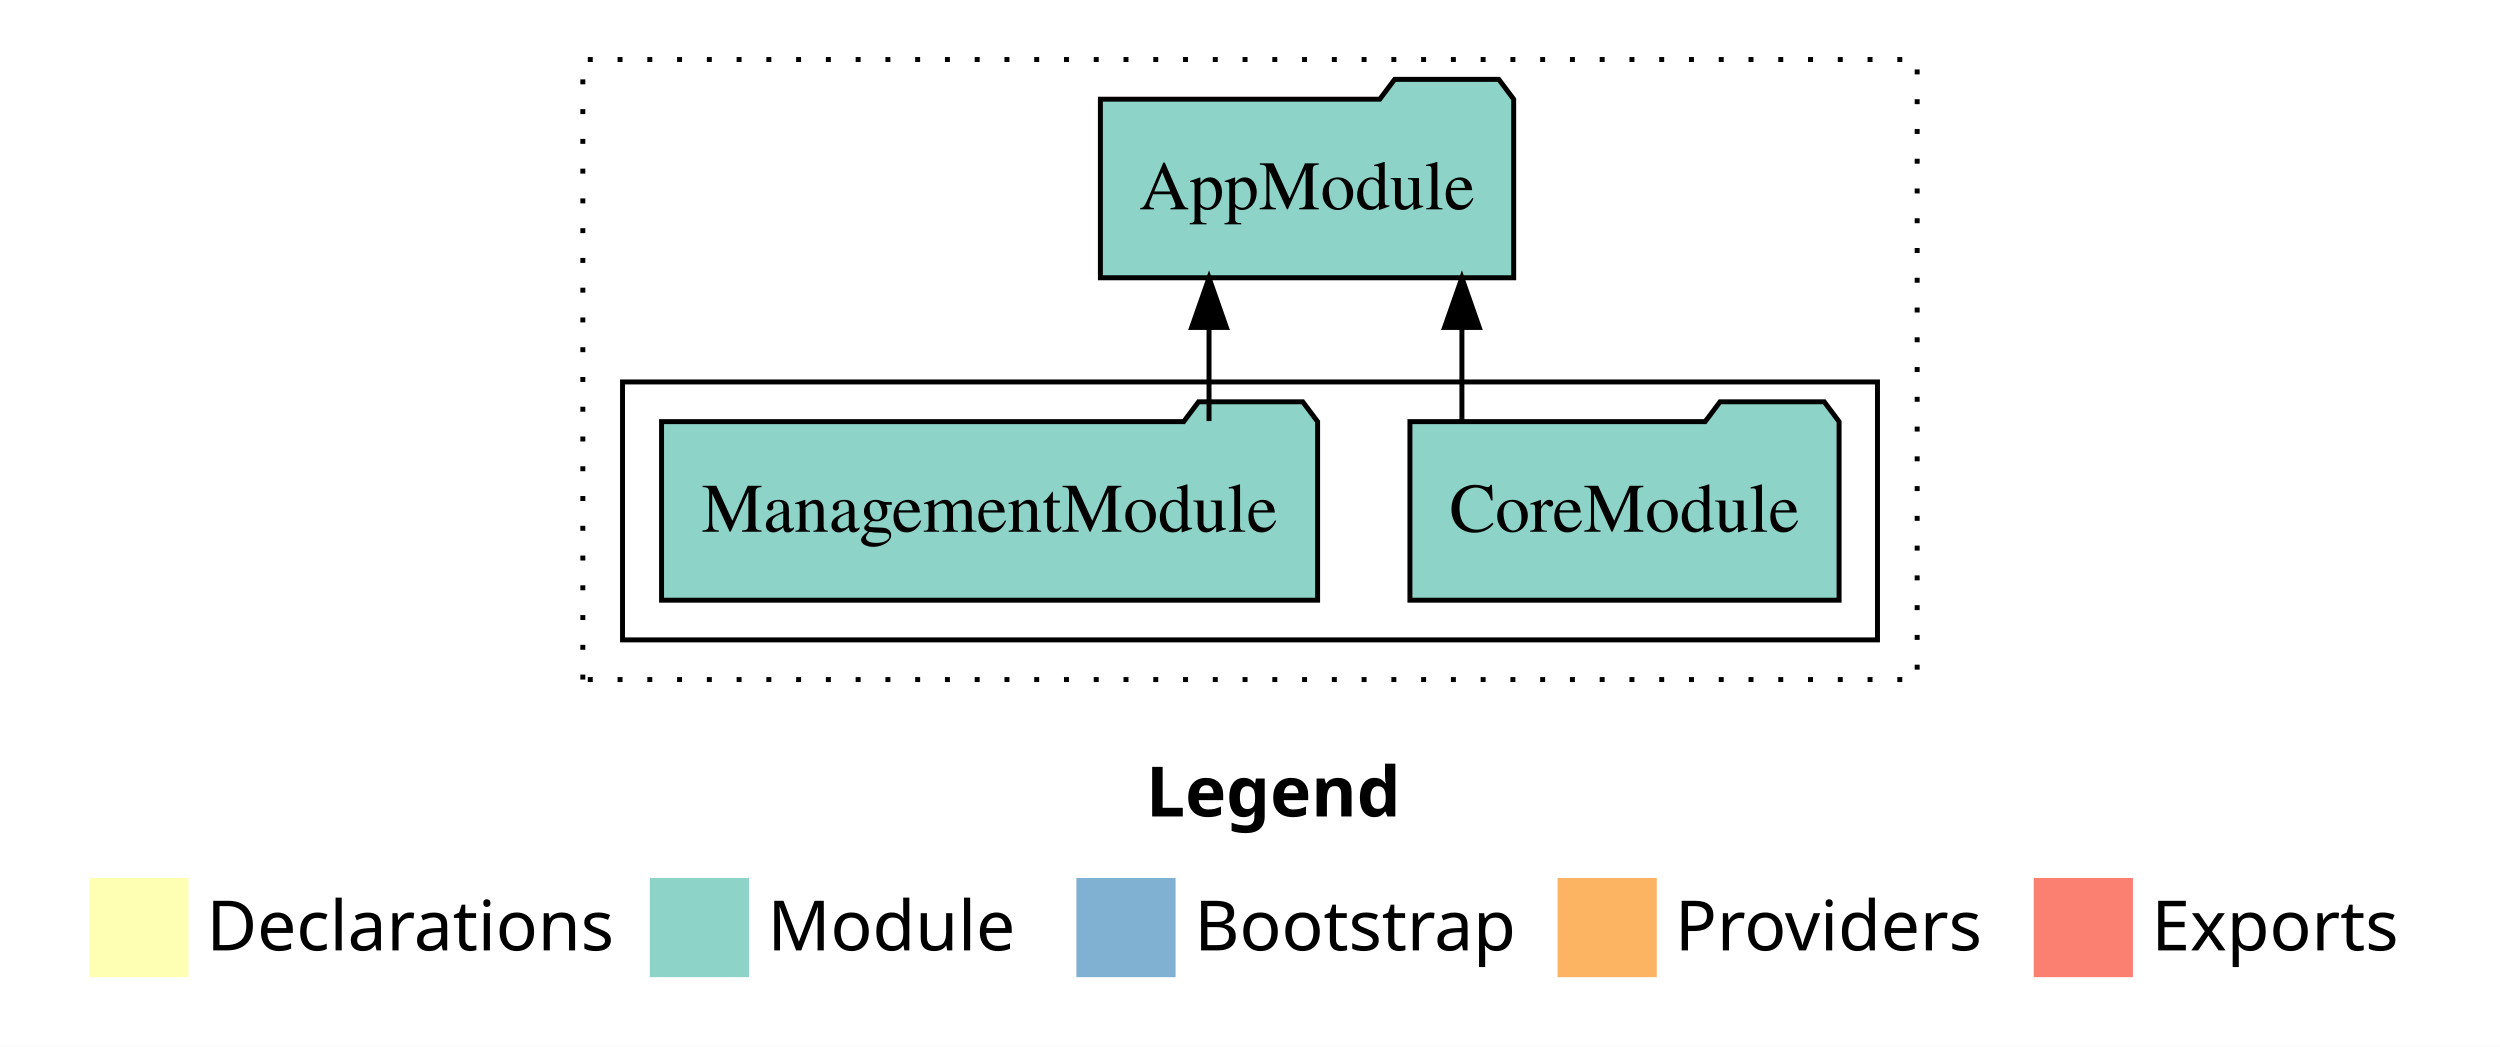
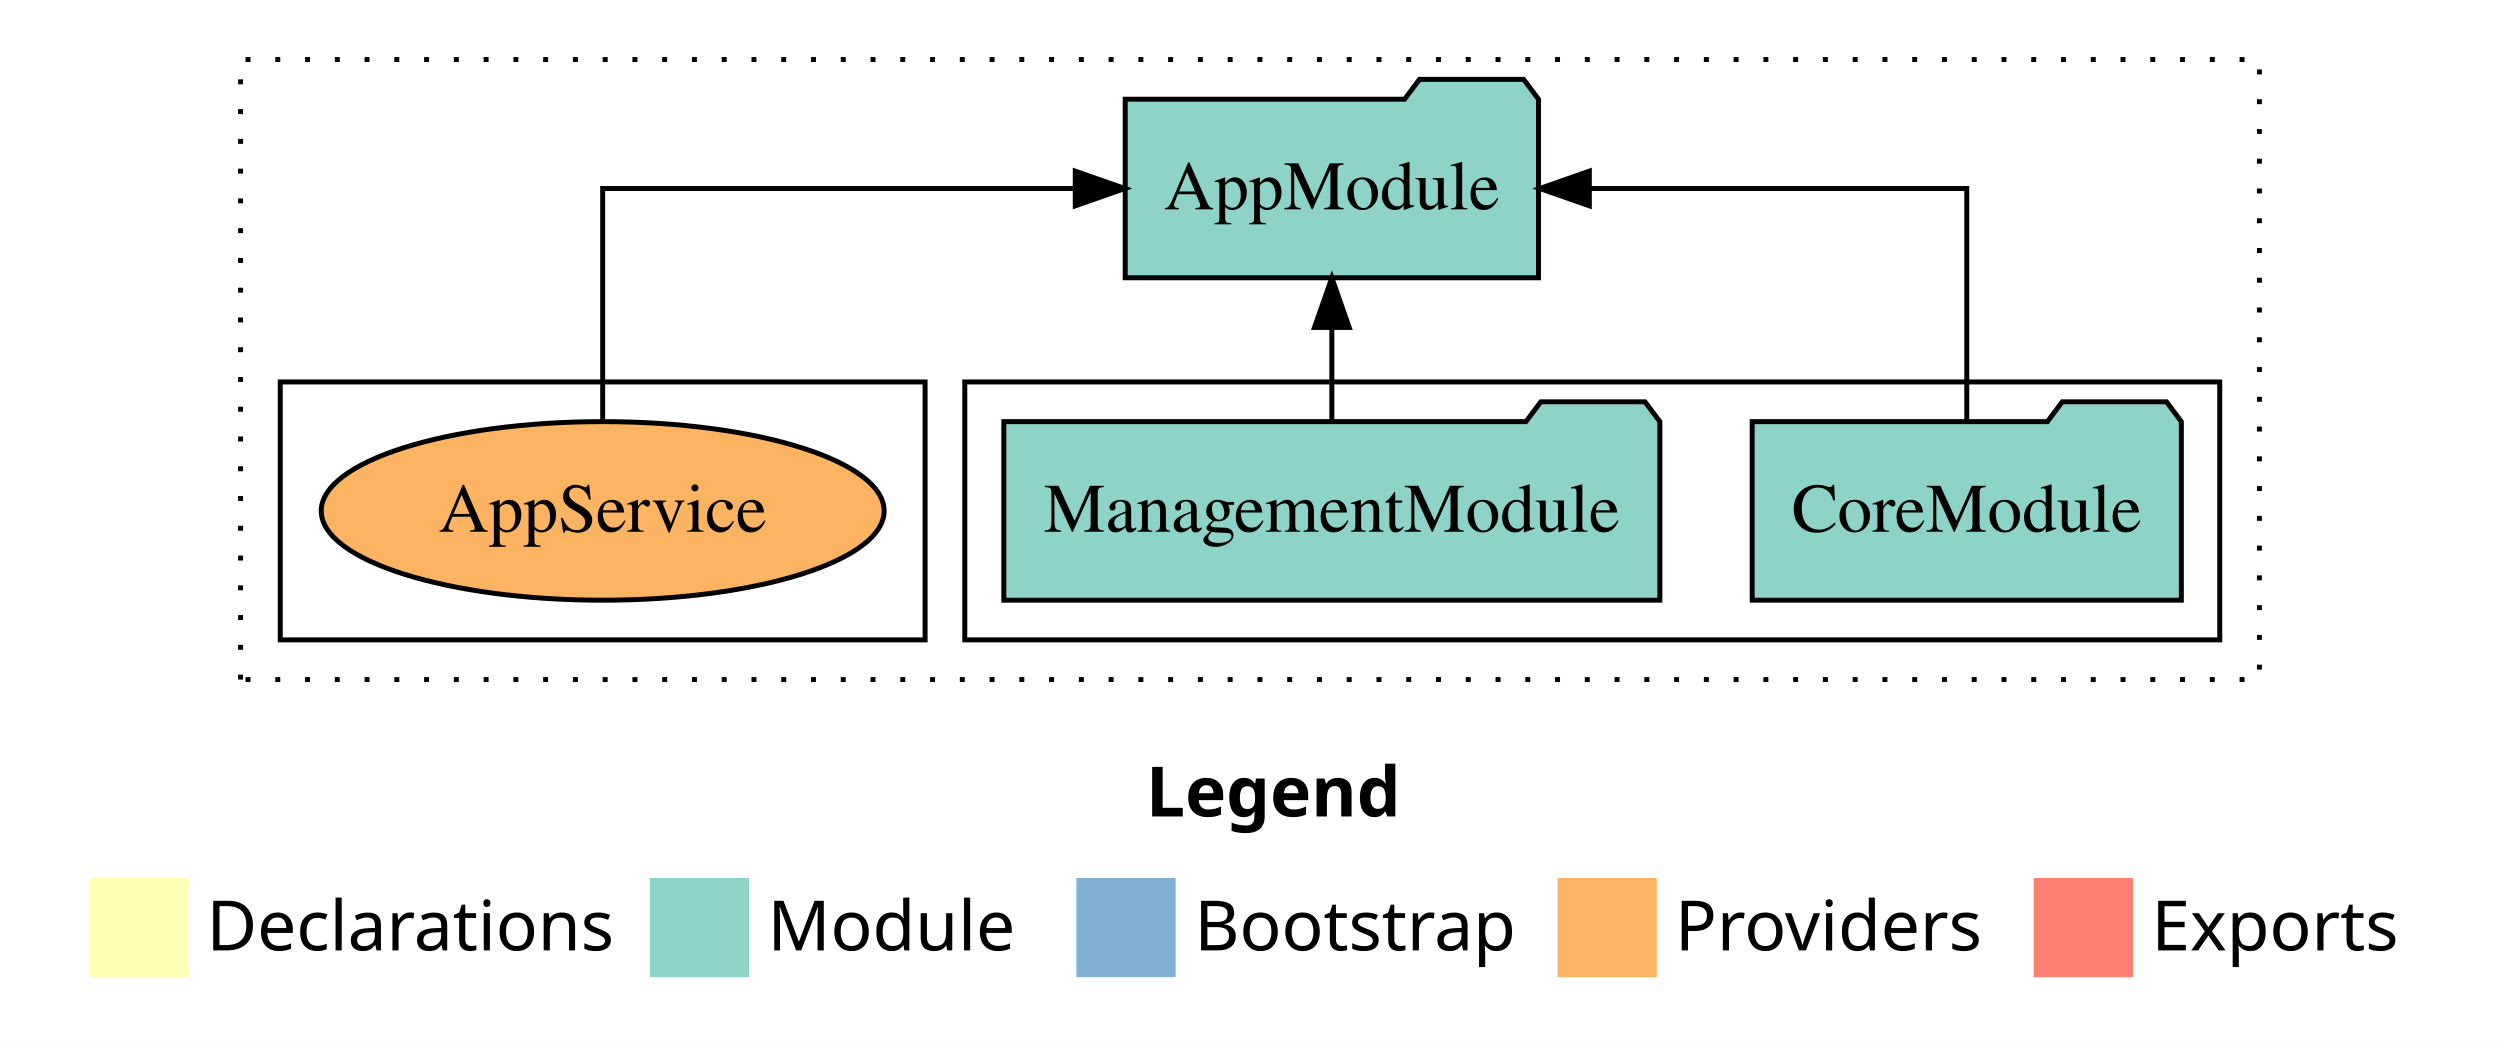
<svg xmlns="http://www.w3.org/2000/svg" width="504pt" height="211pt" viewBox="0.00 0.00 504.00 211.00">
  <g id="graph0" class="graph" transform="scale(1 1) rotate(0) translate(4 207)">
    <polygon fill="white" stroke="transparent" points="-4,4 -4,-207 500,-207 500,4 -4,4" />
    <text text-anchor="start" x="227.01" y="-42.4" font-family="Times-12" font-weight="bold" font-size="14.00">Legend</text>
    <polygon fill="#ffffb3" stroke="transparent" points="14,-10 14,-30 34,-30 34,-10 14,-10" />
    <text text-anchor="start" x="37.63" y="-15.4" font-family="Times-12" font-size="14.00">  Declarations</text>
    <polygon fill="#8dd3c7" stroke="transparent" points="127,-10 127,-30 147,-30 147,-10 127,-10" />
    <text text-anchor="start" x="150.73" y="-15.4" font-family="Times-12" font-size="14.00">  Module</text>
    <polygon fill="#80b1d3" stroke="transparent" points="213,-10 213,-30 233,-30 233,-10 213,-10" />
    <text text-anchor="start" x="236.78" y="-15.4" font-family="Times-12" font-size="14.00">  Bootstrap</text>
    <polygon fill="#fdb462" stroke="transparent" points="310,-10 310,-30 330,-30 330,-10 310,-10" />
    <text text-anchor="start" x="333.67" y="-15.4" font-family="Times-12" font-size="14.00">  Providers</text>
    <polygon fill="#fb8072" stroke="transparent" points="406,-10 406,-30 426,-30 426,-10 406,-10" />
    <text text-anchor="start" x="429.73" y="-15.4" font-family="Times-12" font-size="14.00">  Exports</text>
    <g id="clust1" class="cluster">
-       <polygon fill="none" stroke="black" stroke-dasharray="1,5" points="113.5,-70 113.5,-195 382.5,-195 382.5,-70 113.5,-70" />
+       <polygon fill="none" stroke="black" stroke-dasharray="1,5" points="44.5,-70 44.5,-195 451.5,-195 451.5,-70 44.5,-70" />
    </g>
    <g id="clust3" class="cluster">
-       <polygon fill="none" stroke="black" points="121.5,-78 121.5,-130 374.5,-130 374.5,-78 121.5,-78" />
+       <polygon fill="none" stroke="black" points="190.5,-78 190.5,-130 443.5,-130 443.5,-78 190.5,-78" />
+     </g>
+     <g id="clust6" class="cluster">
+       <polygon fill="none" stroke="black" points="52.5,-78 52.5,-130 182.5,-130 182.5,-78 52.5,-78" />
    </g>
    <g id="node1" class="node">
-       <polygon fill="#8dd3c7" stroke="black" points="366.76,-122 363.76,-126 342.76,-126 339.76,-122 280.24,-122 280.24,-86 366.76,-86 366.76,-122" />
-       <text text-anchor="middle" x="323.5" y="-99.8" font-family="Times,serif" font-size="14.00">CoreModule</text>
+       <polygon fill="#8dd3c7" stroke="black" points="435.76,-122 432.76,-126 411.76,-126 408.76,-122 349.24,-122 349.24,-86 435.76,-86 435.76,-122" />
+       <text text-anchor="middle" x="392.5" y="-99.8" font-family="Times,serif" font-size="14.00">CoreModule</text>
    </g>
    <g id="node3" class="node">
-       <polygon fill="#8dd3c7" stroke="black" points="301.16,-187 298.16,-191 277.16,-191 274.16,-187 217.84,-187 217.84,-151 301.16,-151 301.16,-187" />
-       <text text-anchor="middle" x="259.5" y="-164.8" font-family="Times,serif" font-size="14.00">AppModule</text>
+       <polygon fill="#8dd3c7" stroke="black" points="306.16,-187 303.16,-191 282.16,-191 279.16,-187 222.84,-187 222.84,-151 306.16,-151 306.16,-187" />
+       <text text-anchor="middle" x="264.5" y="-164.8" font-family="Times,serif" font-size="14.00">AppModule</text>
    </g>
    <g id="edge1" class="edge">
-       <path fill="none" stroke="black" d="M290.72,-122.11C290.72,-122.11 290.72,-140.99 290.72,-140.99" />
-       <polygon fill="black" stroke="black" points="287.22,-140.99 290.72,-150.99 294.22,-140.99 287.22,-140.99" />
+       <path fill="none" stroke="black" d="M392.5,-122.11C392.5,-141.34 392.5,-169 392.5,-169 392.5,-169 316.41,-169 316.41,-169" />
+       <polygon fill="black" stroke="black" points="316.41,-165.5 306.41,-169 316.41,-172.5 316.41,-165.5" />
    </g>
    <g id="node2" class="node">
-       <polygon fill="#8dd3c7" stroke="black" points="261.63,-122 258.63,-126 237.63,-126 234.63,-122 129.37,-122 129.37,-86 261.63,-86 261.63,-122" />
-       <text text-anchor="middle" x="195.5" y="-99.8" font-family="Times,serif" font-size="14.00">ManagementModule</text>
+       <polygon fill="#8dd3c7" stroke="black" points="330.63,-122 327.63,-126 306.63,-126 303.63,-122 198.37,-122 198.37,-86 330.63,-86 330.63,-122" />
+       <text text-anchor="middle" x="264.5" y="-99.8" font-family="Times,serif" font-size="14.00">ManagementModule</text>
    </g>
    <g id="edge2" class="edge">
-       <path fill="none" stroke="black" d="M239.74,-122.11C239.74,-122.11 239.74,-140.99 239.74,-140.99" />
-       <polygon fill="black" stroke="black" points="236.24,-140.99 239.74,-150.99 243.24,-140.99 236.24,-140.99" />
+       <path fill="none" stroke="black" d="M264.5,-122.11C264.5,-122.11 264.5,-140.99 264.5,-140.99" />
+       <polygon fill="black" stroke="black" points="261,-140.99 264.5,-150.99 268,-140.99 261,-140.99" />
+     </g>
+     <g id="node4" class="node">
+       <ellipse fill="#fdb462" stroke="black" cx="117.5" cy="-104" rx="56.74" ry="18" />
+       <text text-anchor="middle" x="117.5" y="-99.8" font-family="Times,serif" font-size="14.00">AppService</text>
+     </g>
+     <g id="edge3" class="edge">
+       <path fill="none" stroke="black" d="M117.5,-122.11C117.5,-141.34 117.5,-169 117.5,-169 117.5,-169 212.77,-169 212.77,-169" />
+       <polygon fill="black" stroke="black" points="212.77,-172.5 222.77,-169 212.77,-165.5 212.77,-172.5" />
    </g>
  </g>
</svg>
